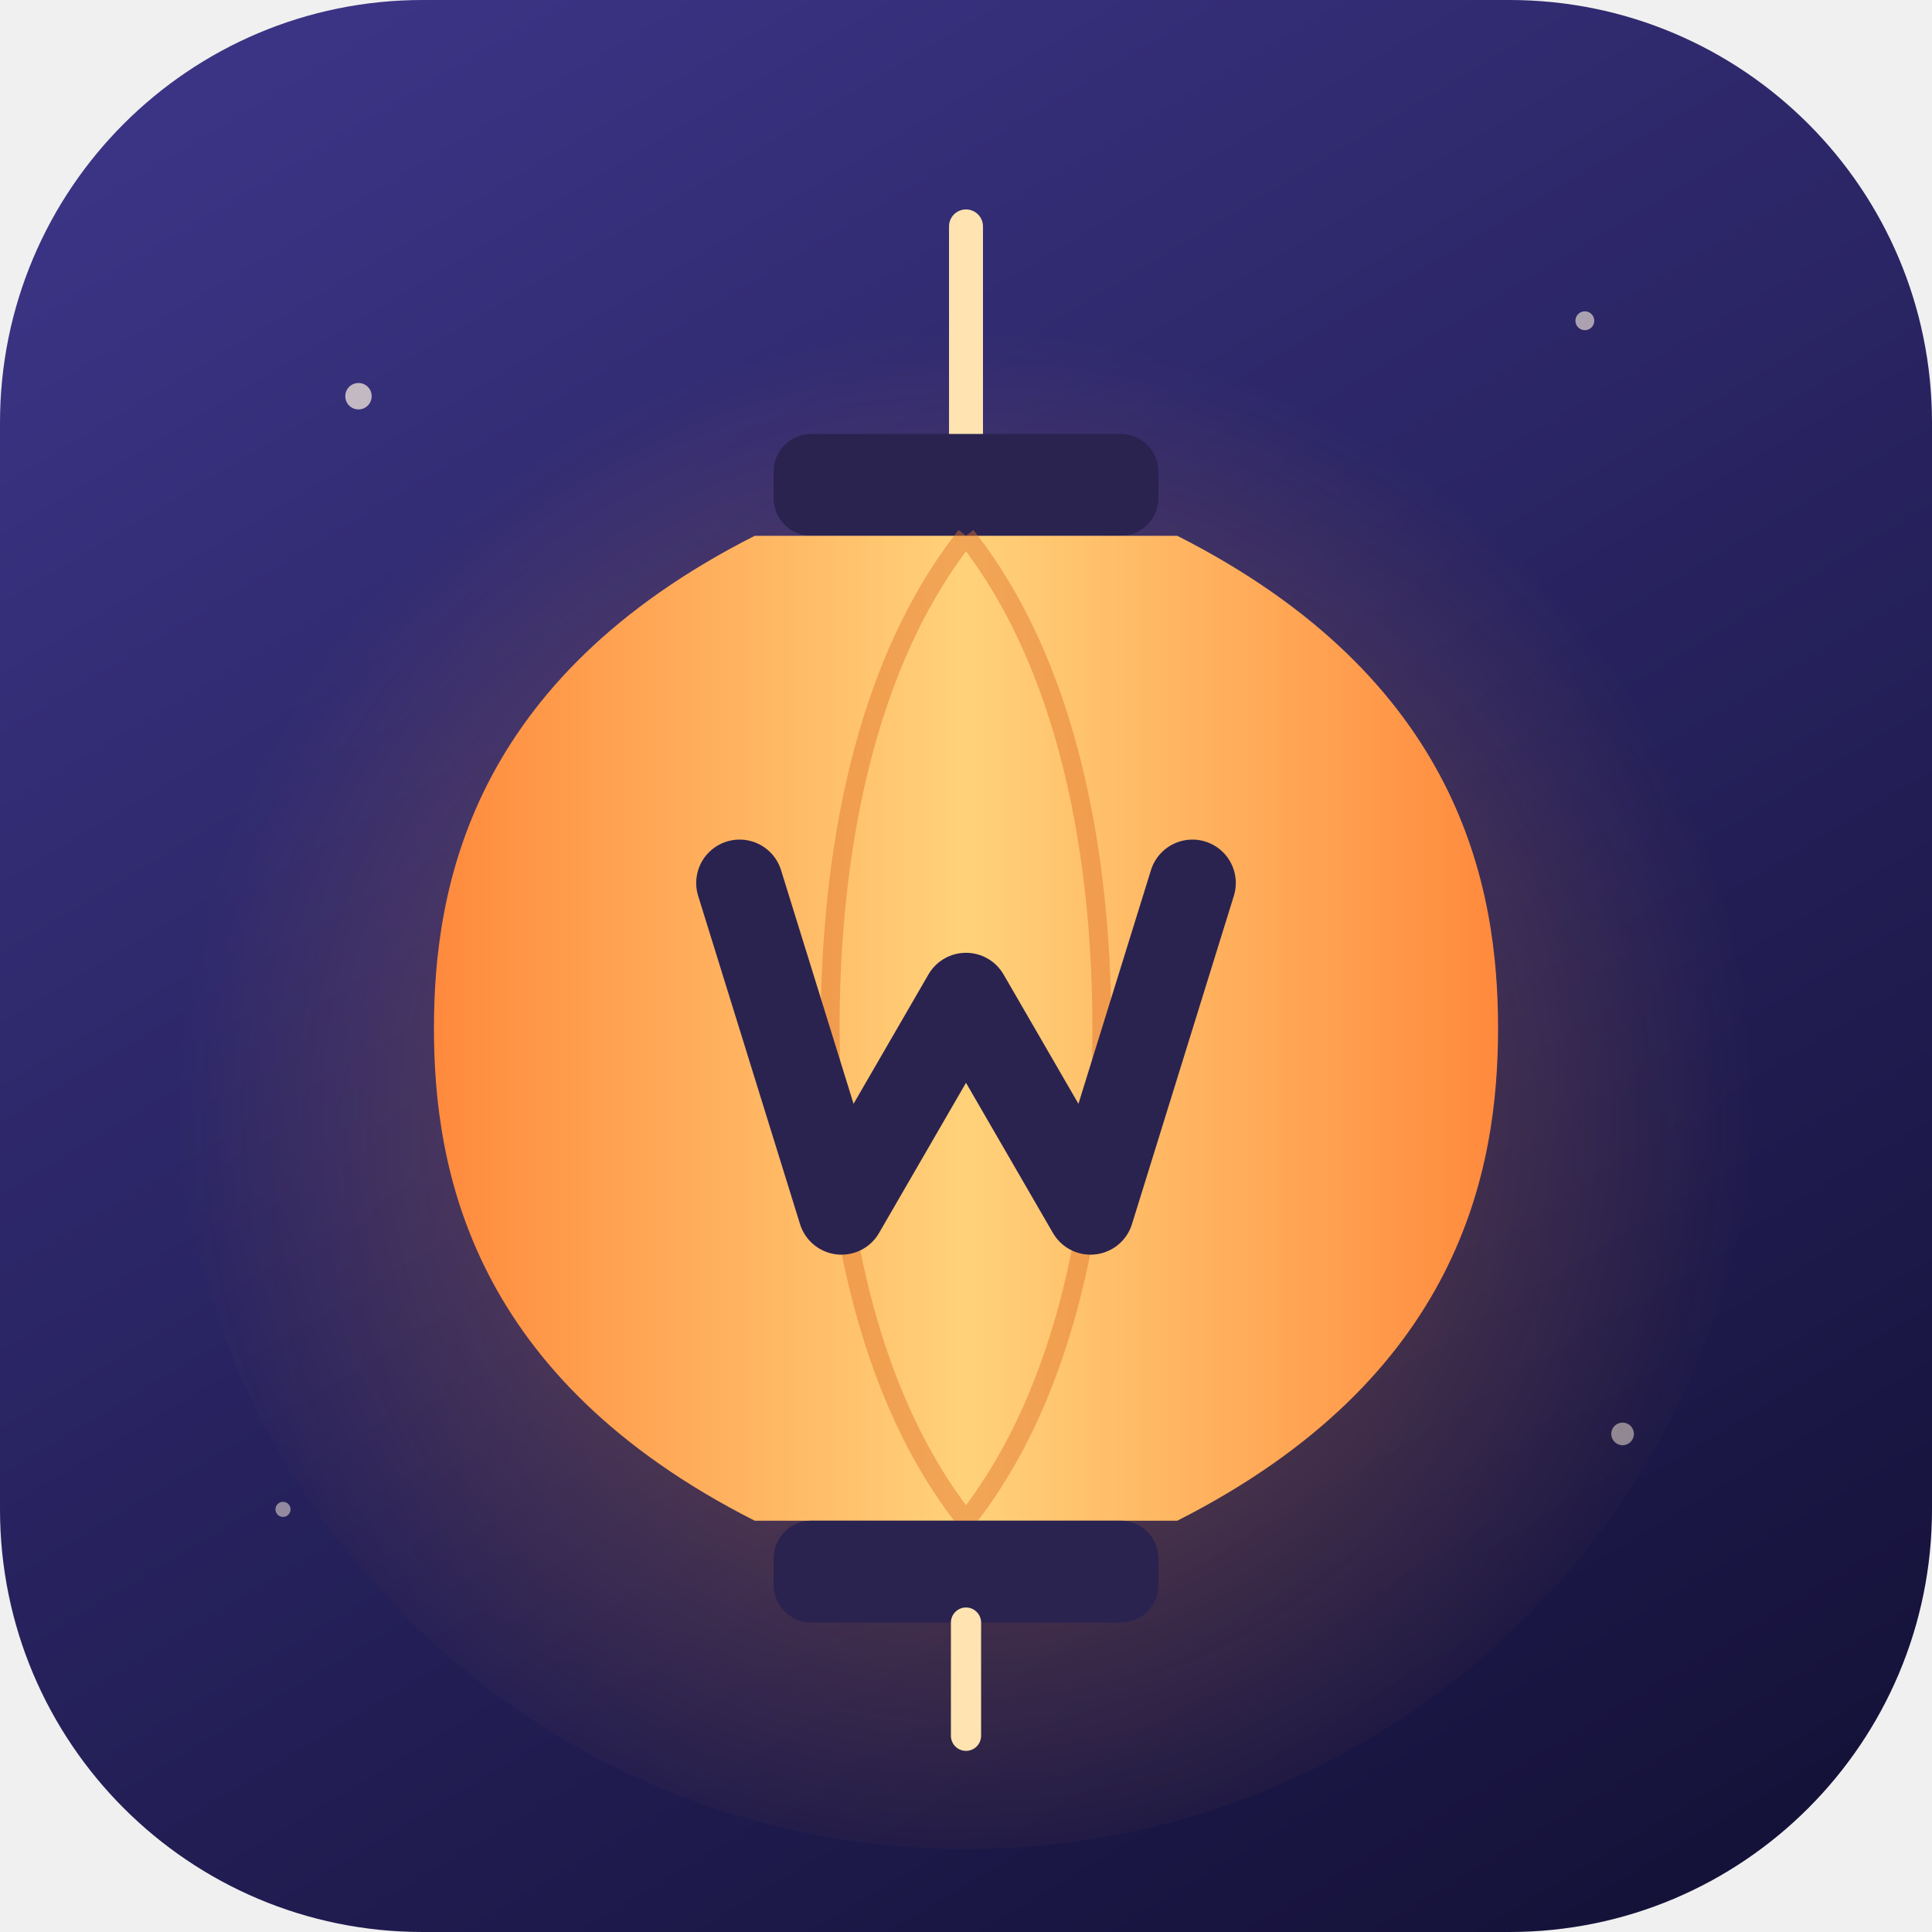
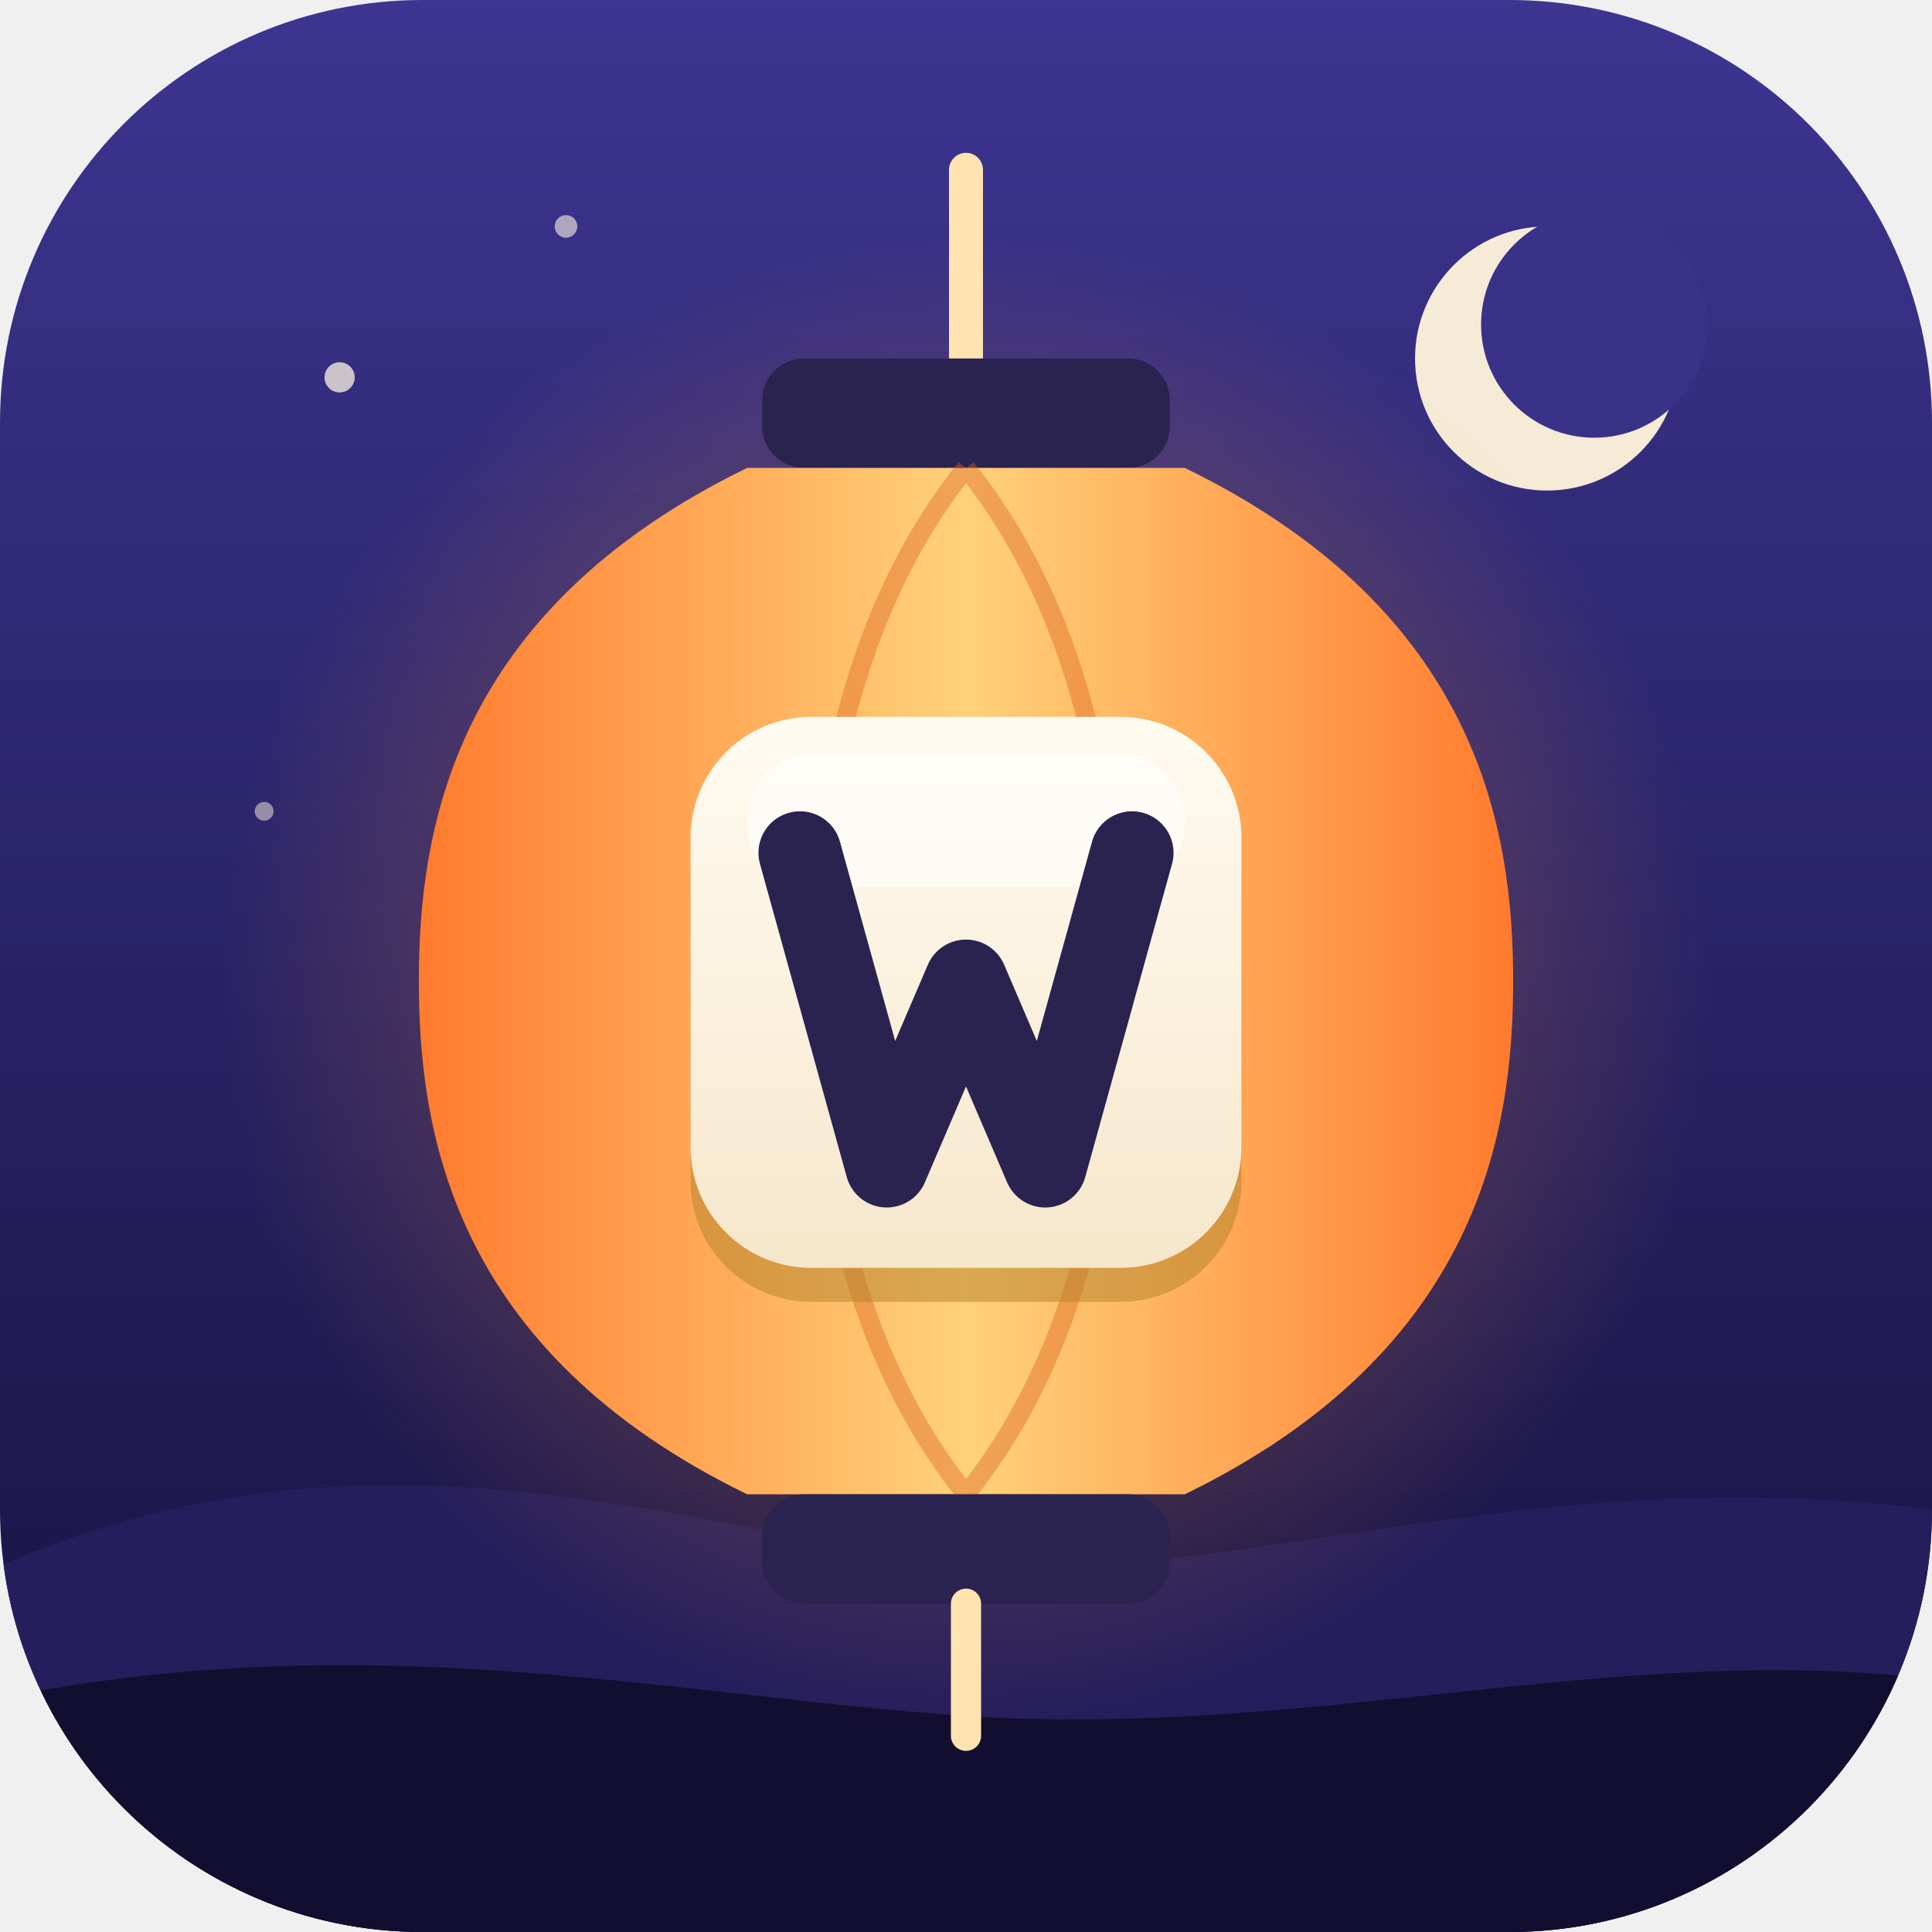
<svg xmlns="http://www.w3.org/2000/svg" width="1024" height="1024" viewBox="0 0 1024 1024">
  <defs>
-     <linearGradient id="sky" x1="0.2" y1="0" x2="0.8" y2="1">
-       <stop offset="0" stop-color="#3B3485" />
-       <stop offset="1" stop-color="#15123A" />
+     <linearGradient id="sky" x1="0" y1="0" x2="0" y2="1">
+       <stop offset="0" stop-color="#3D3591" />
+       <stop offset="1" stop-color="#14103A" />
    </linearGradient>
-     <radialGradient id="glow" cx="0.5" cy="0.54" r="0.5">
-       <stop offset="0" stop-color="#FFC861" stop-opacity="0.75" />
-       <stop offset="0.55" stop-color="#FF9A3D" stop-opacity="0.18" />
+     <radialGradient id="glow" cx="0.5" cy="0.5" r="0.5">
+       <stop offset="0" stop-color="#FFC861" stop-opacity="0.85" />
+       <stop offset="0.5" stop-color="#FF9A3D" stop-opacity="0.25" />
      <stop offset="1" stop-color="#FF9A3D" stop-opacity="0" />
    </radialGradient>
    <linearGradient id="paper" x1="0" y1="0" x2="1" y2="0">
-       <stop offset="0" stop-color="#FF8A3D" />
+       <stop offset="0" stop-color="#FF7A2E" />
      <stop offset="0.5" stop-color="#FFD27A" />
-       <stop offset="1" stop-color="#FF8A3D" />
+       <stop offset="1" stop-color="#FF7A2E" />
    </linearGradient>
+     <linearGradient id="tile" x1="0" y1="0" x2="0" y2="1">
+       <stop offset="0" stop-color="#FFFBF1" />
+       <stop offset="1" stop-color="#F6E7CB" />
+     </linearGradient>
+     <clipPath id="r">
+       <rect width="1024" height="1024" rx="224" />
+     </clipPath>
  </defs>
-   <rect width="1024" height="1024" rx="224" fill="url(#sky)" />
-   <circle cx="190" cy="210" r="7" fill="#FFF4E3" opacity="0.7" />
-   <circle cx="840" cy="170" r="5" fill="#FFF4E3" opacity="0.6" />
-   <circle cx="860" cy="760" r="6" fill="#FFF4E3" opacity="0.5" />
-   <circle cx="150" cy="800" r="4" fill="#FFF4E3" opacity="0.5" />
-   <circle cx="512" cy="560" r="420" fill="url(#glow)" />
-   <path d="M512 120v120" stroke="#FFE3B0" stroke-width="18" stroke-linecap="round" />
-   <rect x="410" y="230" width="204" height="54" rx="20" fill="#2A2350" />
-   <path d="M400 284 C 250 360 230 470 230 545 C 230 620 250 730 400 806 L 624 806 C 774 730 794 620 794 545 C 794 470 774 360 624 284 Z" fill="url(#paper)" />
-   <path d="M512 284 C 452 360 440 470 440 545 C 440 620 452 730 512 806 M512 284 C 572 360 584 470 584 545 C 584 620 572 730 512 806" stroke="#E0702A" stroke-width="10" fill="none" opacity="0.45" />
-   <rect x="410" y="806" width="204" height="54" rx="20" fill="#2A2350" />
-   <path d="M512 860v60" stroke="#FFE3B0" stroke-width="16" stroke-linecap="round" />
-   <path d="M392 468 L446 642 L512 528 L578 642 L632 468" stroke="#2A2350" stroke-width="46" stroke-linecap="round" stroke-linejoin="round" fill="none" />
+   <g clip-path="url(#r)">
+     <rect width="1024" height="1024" fill="url(#sky)" />
+     <circle cx="820" cy="190" r="70" fill="#FFF4DA" opacity="0.95" />
+     <circle cx="845" cy="172" r="60" fill="#3A3289" />
+     <circle cx="180" cy="200" r="8" fill="#FFF4E3" opacity="0.75" />
+     <circle cx="300" cy="120" r="6" fill="#FFF4E3" opacity="0.6" />
+     <circle cx="700" cy="330" r="5" fill="#FFF4E3" opacity="0.55" />
+     <circle cx="140" cy="430" r="5" fill="#FFF4E3" opacity="0.5" />
+     <path d="M0 830 C 160 760 300 790 450 820 C 620 860 780 770 1024 800 L1024 1024 L0 1024 Z" fill="#251E5C" />
+     <path d="M0 900 C 200 860 360 900 520 910 C 700 920 860 870 1024 890 L1024 1024 L0 1024 Z" fill="#120E30" />
+     <circle cx="512" cy="520" r="400" fill="url(#glow)" />
+     <path d="M512 90v110" stroke="#FFE3B0" stroke-width="18" stroke-linecap="round" />
+     <rect x="404" y="190" width="216" height="58" rx="22" fill="#2A2350" />
+     <path d="M396 248 C 240 324 222 440 222 520 C 222 600 240 716 396 792 L 628 792 C 784 716 802 600 802 520 C 802 440 784 324 628 248 Z" fill="url(#paper)" />
+     <path d="M512 248 C 446 330 432 440 432 520 C 432 600 446 710 512 792 M512 248 C 578 330 592 440 592 520 C 592 600 578 710 512 792" stroke="#D9601C" stroke-width="10" fill="none" opacity="0.4" />
+     <rect x="404" y="792" width="216" height="58" rx="22" fill="#2A2350" />
+     <path d="M512 850v70" stroke="#FFE3B0" stroke-width="16" stroke-linecap="round" />
+     <rect x="366" y="398" width="292" height="292" rx="64" fill="#B8862E" opacity="0.55" />
+     <rect x="366" y="380" width="292" height="292" rx="64" fill="url(#tile)" />
+     <rect x="396" y="400" width="232" height="70" rx="34" fill="#FFFFFF" opacity="0.6" />
+     <path d="M424 452 L470 618 L512 520 L554 618 L600 452" stroke="#2A2350" stroke-width="44" stroke-linecap="round" stroke-linejoin="round" fill="none" />
+   </g>
</svg>
